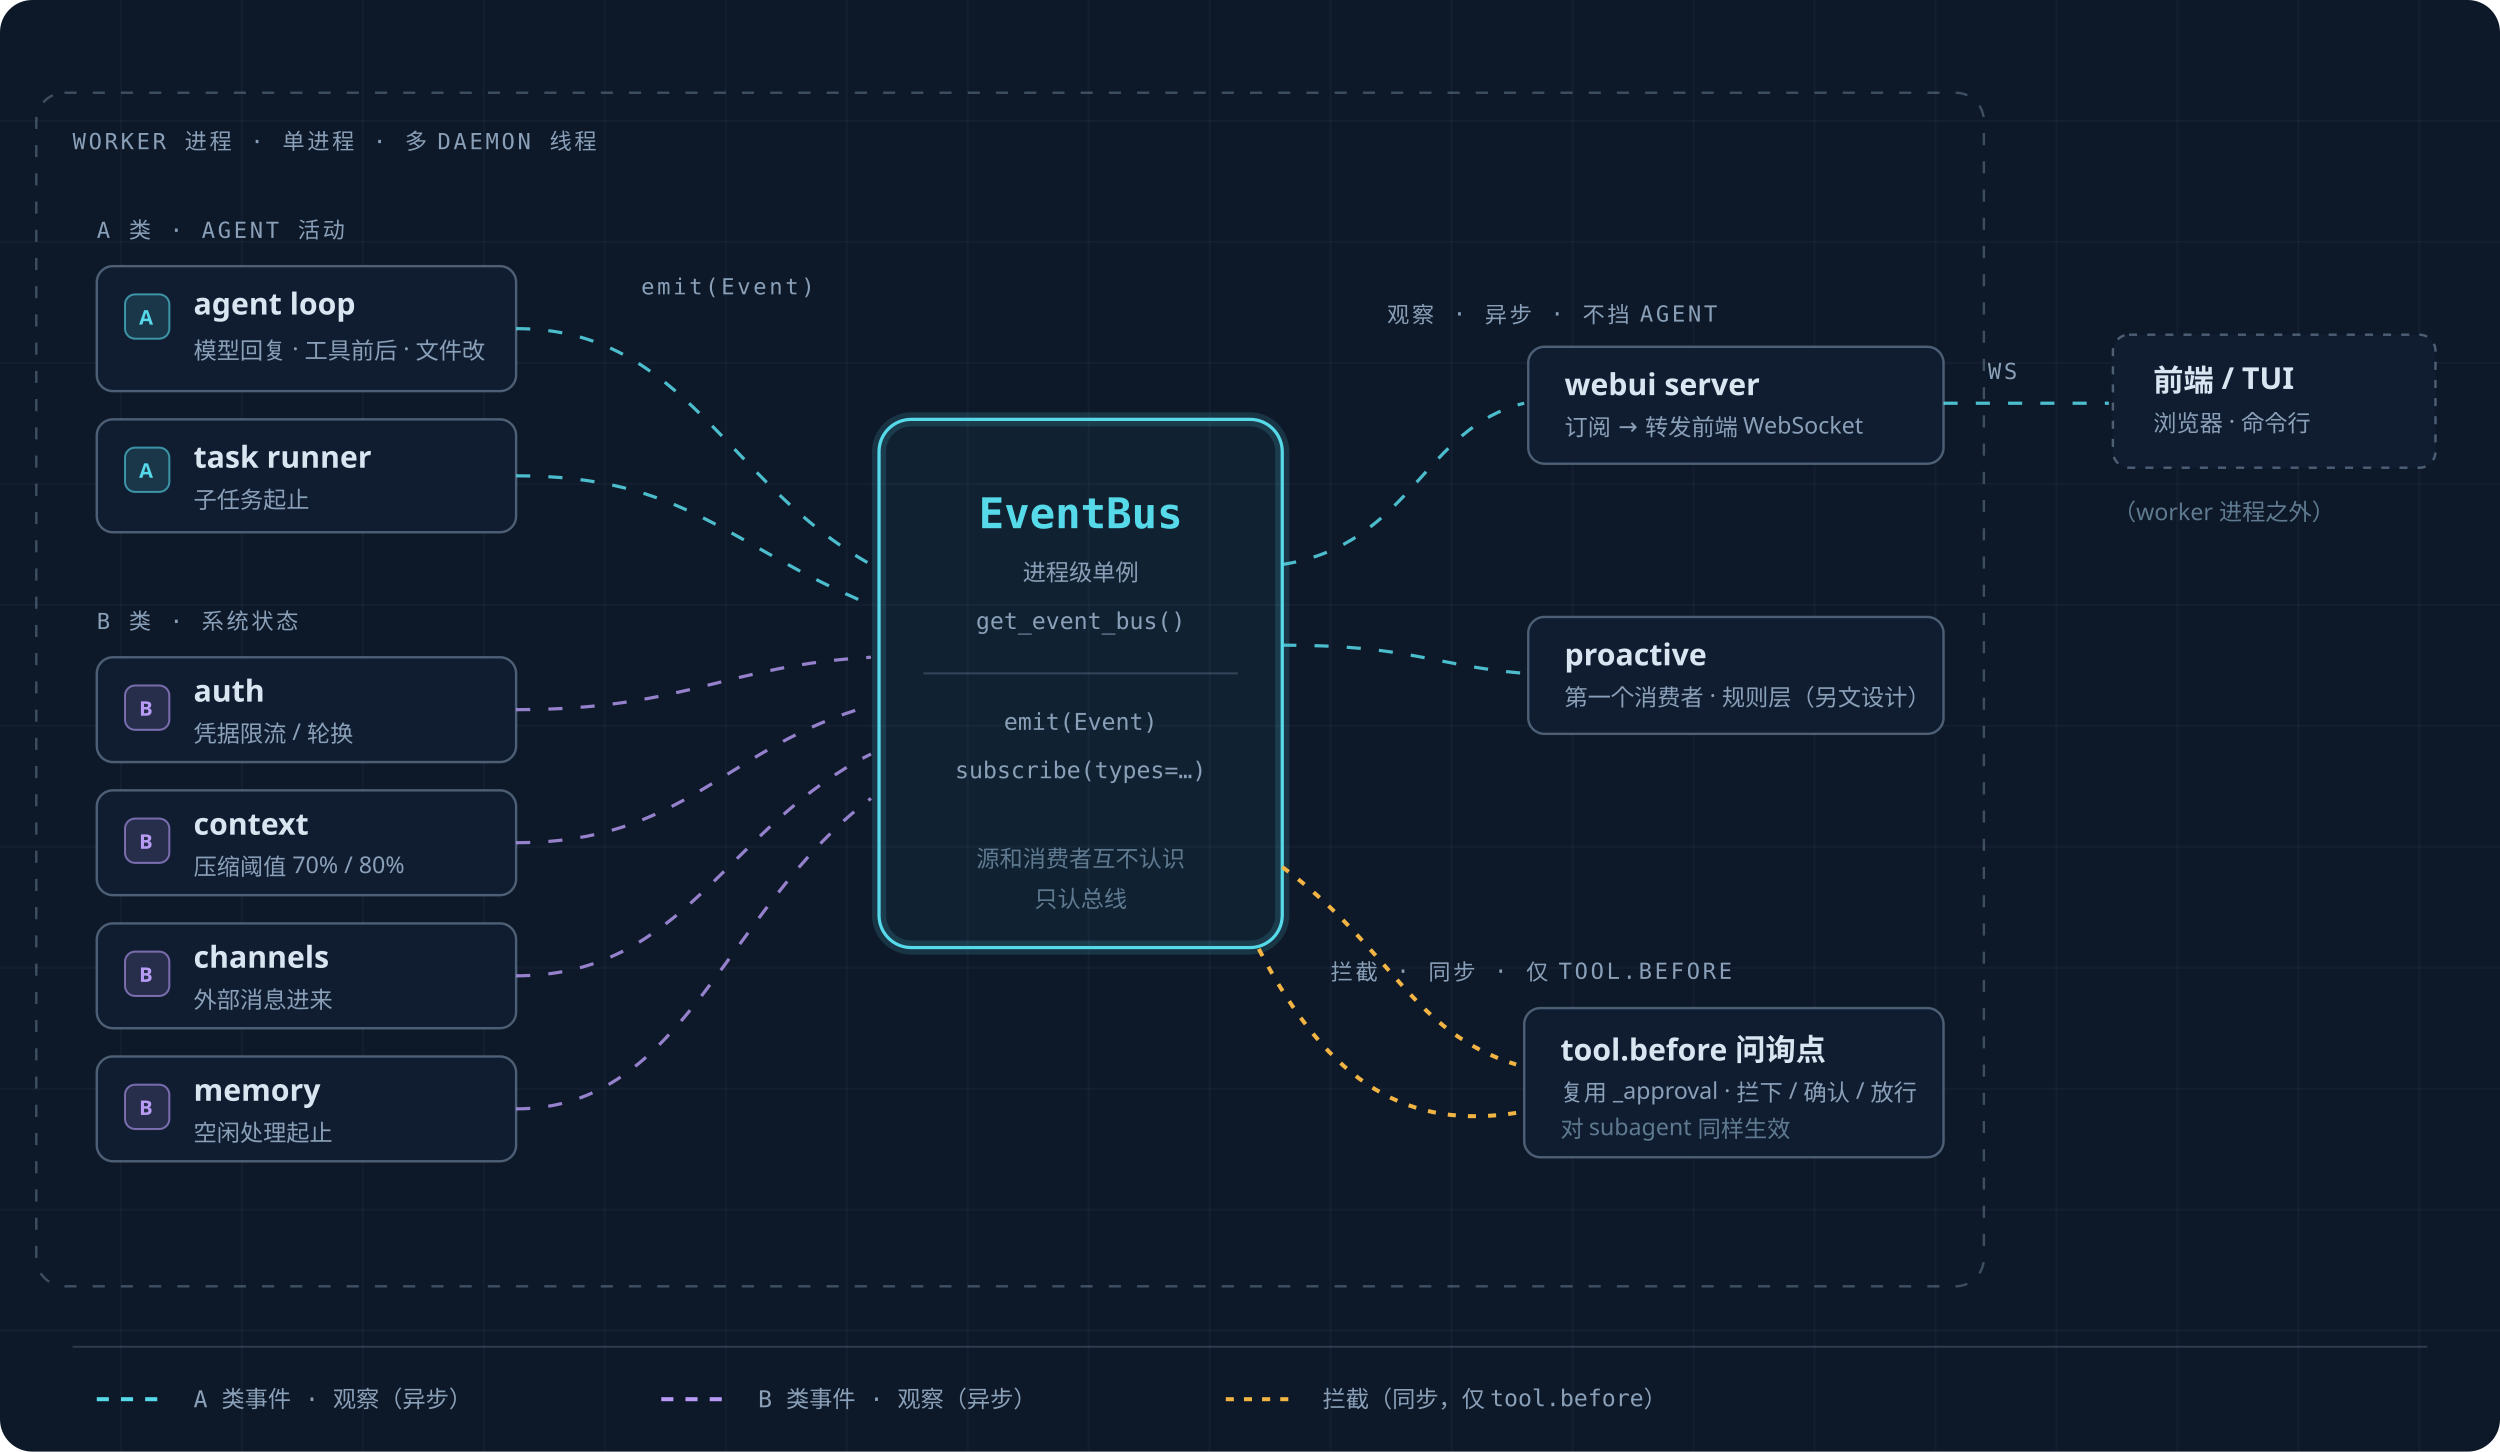
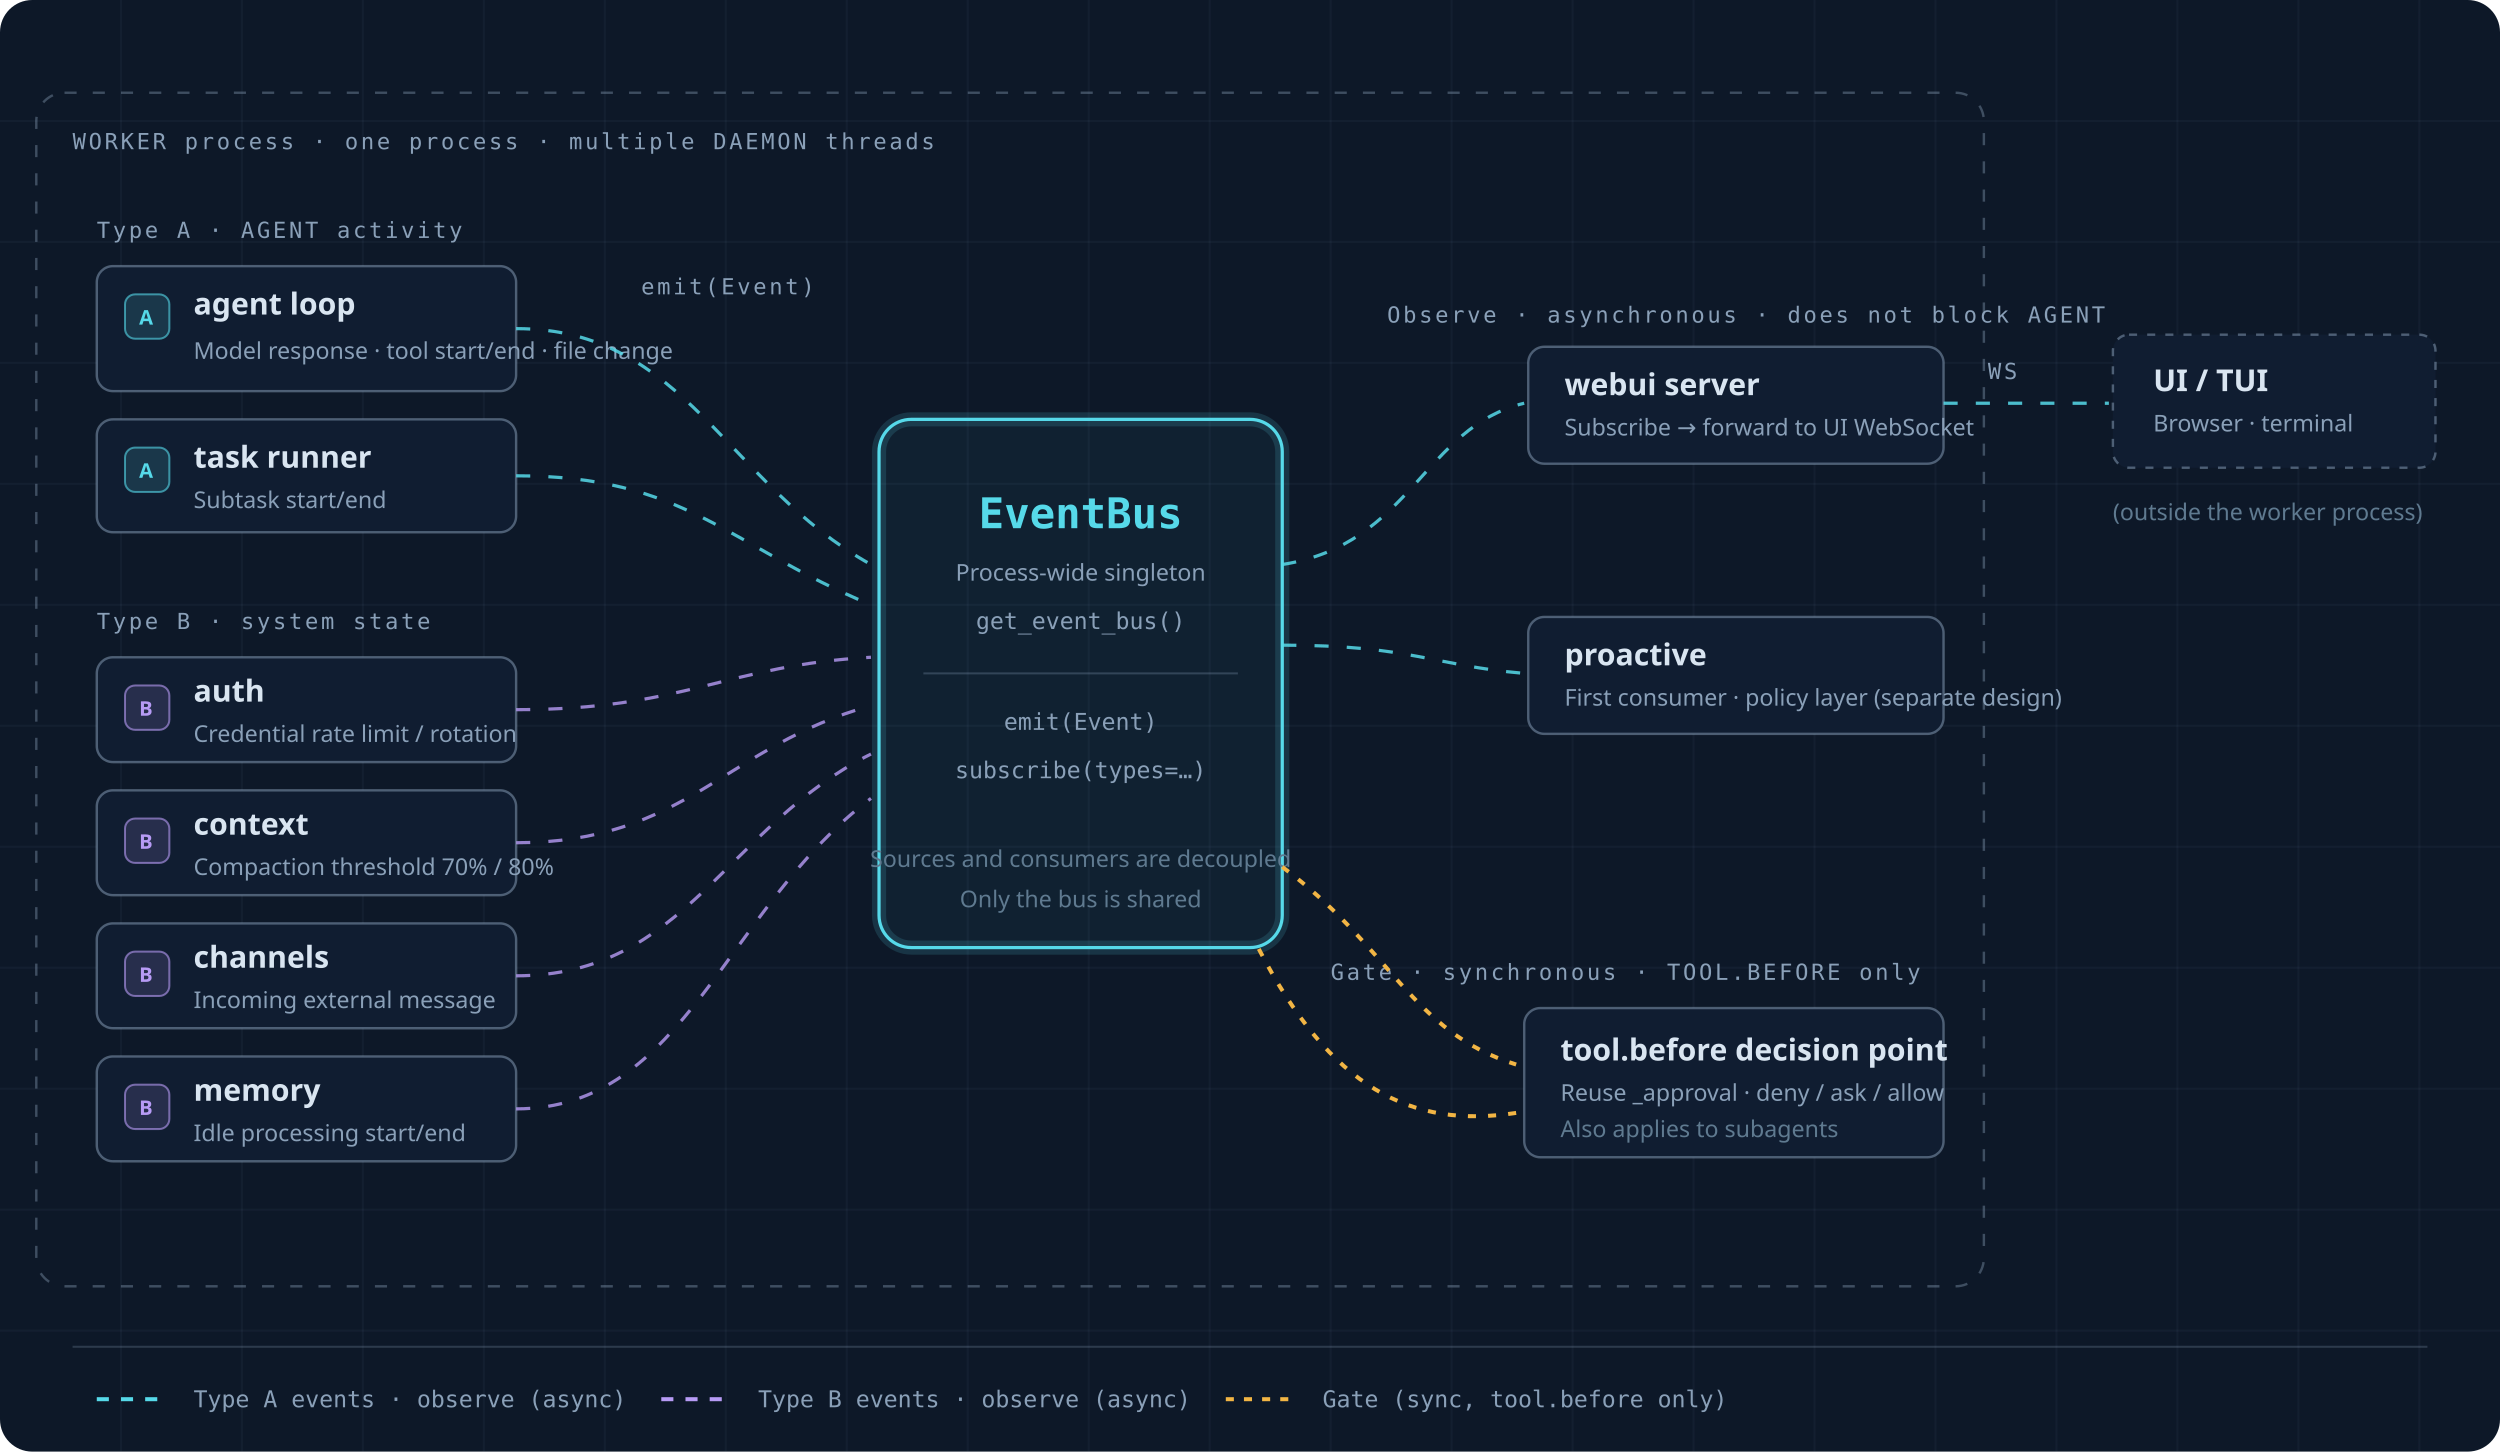
<svg xmlns="http://www.w3.org/2000/svg" viewBox="0 0 1240 720" font-family="'PingFang SC','Hiragino Sans GB','Microsoft YaHei',sans-serif">
  <style>
.mono{font-family:'JetBrains Mono','SF Mono',Menlo,Consolas,monospace}
.box{fill:#101d31;stroke:rgba(154,178,204,.45);stroke-width:1.2}
.bt{fill:#d9e5f1;font-size:15px;font-weight:600}
.bs{fill:#8aa0b8;font-size:11.5px}
.faint{fill:#5f7a90}
.tagA{fill:rgba(86,217,233,.14);stroke:rgba(86,217,233,.6)}
.tagB{fill:rgba(183,155,245,.14);stroke:rgba(183,155,245,.6)}
.tg{font-size:10px;font-weight:700}
.cy{fill:#56d9e9}.vi{fill:#b79bf5}.am{fill:#f2b544}
.lbl{fill:#8aa0b8;font-size:11px;letter-spacing:.12em}
.flowA{fill:none;stroke:#56d9e9;stroke-width:1.6;stroke-dasharray:7 9;animation:f 1.6s linear infinite;opacity:.85}
.flowB{fill:none;stroke:#b79bf5;stroke-width:1.6;stroke-dasharray:7 9;animation:f 1.9s linear infinite;opacity:.8}
.flowI{fill:none;stroke:#f2b544;stroke-width:2;stroke-dasharray:4 6;animation:f .9s linear infinite}
@keyframes f{to{stroke-dashoffset:-16}}
.frame{fill:none;stroke:rgba(154,178,204,.35);stroke-width:1.2;stroke-dasharray:6 8}
</style>
  <rect x="0" y="0" width="1240" height="720" rx="16" fill="#0d1828" />
  <g stroke="rgba(154,178,204,.05)" stroke-width="1">
    <path d="M0 60H1240M0 120H1240M0 180H1240M0 240H1240M0 300H1240M0 360H1240M0 420H1240M0 480H1240M0 540H1240M0 600H1240M0 660H1240" />
    <path d="M60 0V720M120 0V720M180 0V720M240 0V720M300 0V720M360 0V720M420 0V720M480 0V720M540 0V720M600 0V720M660 0V720M720 0V720M780 0V720M840 0V720M900 0V720M960 0V720M1020 0V720M1080 0V720M1140 0V720M1200 0V720" />
  </g>
  <rect class="frame" x="18" y="46" width="966" height="592" rx="14" />
-   <text class="lbl mono" x="36" y="74">WORKER 进程 · 单进程 · 多 DAEMON 线程</text>
-   <text class="lbl mono cy" x="48" y="118">A 类 · AGENT 活动</text>
+   <text class="lbl mono" x="36" y="74">WORKER process · one process · multiple DAEMON threads</text>
+   <text class="lbl mono cy" x="48" y="118">Type A · AGENT activity</text>
  <rect class="box" x="48" y="132" width="208" height="62" rx="8" />
  <rect class="tagA" x="62" y="146" width="22" height="22" rx="5" />
  <text class="tg cy" x="69" y="161">A</text>
  <text class="bt" x="96" y="156">agent loop</text>
-   <text class="bs" x="96" y="178">模型回复 · 工具前后 · 文件改</text>
+   <text class="bs" x="96" y="178">Model response · tool start/end · file change</text>
  <rect class="box" x="48" y="208" width="208" height="56" rx="8" />
  <rect class="tagA" x="62" y="222" width="22" height="22" rx="5" />
  <text class="tg cy" x="69" y="237">A</text>
  <text class="bt" x="96" y="232">task runner</text>
-   <text class="bs" x="96" y="252">子任务起止</text>
-   <text class="lbl mono vi" x="48" y="312">B 类 · 系统状态</text>
+   <text class="bs" x="96" y="252">Subtask start/end</text>
+   <text class="lbl mono vi" x="48" y="312">Type B · system state</text>
  <rect class="box" x="48" y="326" width="208" height="52" rx="8" />
  <rect class="tagB" x="62" y="340" width="22" height="22" rx="5" />
  <text class="tg vi" x="69" y="355">B</text>
  <text class="bt" x="96" y="348">auth</text>
-   <text class="bs" x="96" y="368">凭据限流 / 轮换</text>
+   <text class="bs" x="96" y="368">Credential rate limit / rotation</text>
  <rect class="box" x="48" y="392" width="208" height="52" rx="8" />
  <rect class="tagB" x="62" y="406" width="22" height="22" rx="5" />
  <text class="tg vi" x="69" y="421">B</text>
  <text class="bt" x="96" y="414">context</text>
-   <text class="bs" x="96" y="434">压缩阈值 70% / 80%</text>
+   <text class="bs" x="96" y="434">Compaction threshold 70% / 80%</text>
  <rect class="box" x="48" y="458" width="208" height="52" rx="8" />
  <rect class="tagB" x="62" y="472" width="22" height="22" rx="5" />
  <text class="tg vi" x="69" y="487">B</text>
  <text class="bt" x="96" y="480">channels</text>
-   <text class="bs" x="96" y="500">外部消息进来</text>
+   <text class="bs" x="96" y="500">Incoming external message</text>
  <rect class="box" x="48" y="524" width="208" height="52" rx="8" />
  <rect class="tagB" x="62" y="538" width="22" height="22" rx="5" />
  <text class="tg vi" x="69" y="553">B</text>
  <text class="bt" x="96" y="546">memory</text>
-   <text class="bs" x="96" y="566">空闲处理起止</text>
+   <text class="bs" x="96" y="566">Idle processing start/end</text>
  <path class="flowA" d="M256 163 C 340 163, 360 240, 432 280" />
  <path class="flowA" d="M256 236 C 340 236, 360 270, 432 300" />
  <path class="flowB" d="M256 352 C 340 352, 360 330, 432 326" />
  <path class="flowB" d="M256 418 C 340 418, 360 370, 432 350" />
  <path class="flowB" d="M256 484 C 340 484, 360 410, 432 374" />
  <path class="flowB" d="M256 550 C 340 550, 360 450, 432 396" />
  <text class="lbl mono" x="318" y="146">emit(Event)</text>
  <rect x="436" y="208" width="200" height="262" rx="16" fill="none" stroke="rgba(86,217,233,.25)" stroke-width="7" opacity=".6" />
  <rect x="436" y="208" width="200" height="262" rx="16" fill="rgba(86,217,233,.05)" stroke="#56d9e9" stroke-width="1.6" />
  <text class="mono cy" x="536" y="262" text-anchor="middle" font-size="21" font-weight="600">EventBus</text>
-   <text class="bs" x="536" y="288" text-anchor="middle">进程级单例</text>
+   <text class="bs" x="536" y="288" text-anchor="middle">Process-wide singleton</text>
  <text class="bs mono" x="536" y="312" text-anchor="middle">get_event_bus()</text>
  <line x1="458" y1="334" x2="614" y2="334" stroke="rgba(154,178,204,.25)" />
  <text class="bs mono" x="536" y="362" text-anchor="middle">emit(Event)</text>
  <text class="bs mono" x="536" y="386" text-anchor="middle">subscribe(types=…)</text>
-   <text class="bs faint" x="536" y="430" text-anchor="middle">源和消费者互不认识</text>
-   <text class="bs faint" x="536" y="450" text-anchor="middle">只认总线</text>
-   <text class="lbl mono cy" x="688" y="160">观察 · 异步 · 不挡 AGENT</text>
+   <text class="bs faint" x="536" y="430" text-anchor="middle">Sources and consumers are decoupled</text>
+   <text class="bs faint" x="536" y="450" text-anchor="middle">Only the bus is shared</text>
+   <text class="lbl mono cy" x="688" y="160">Observe · asynchronous · does not block AGENT</text>
  <path class="flowA" d="M636 280 C 700 270, 706 212, 756 200" />
  <path class="flowA" d="M636 320 C 700 320, 710 330, 756 334" />
  <rect class="box" x="758" y="172" width="206" height="58" rx="8" />
  <text class="bt" x="776" y="196">webui server</text>
-   <text class="bs" x="776" y="216">订阅 → 转发前端 WebSocket</text>
+   <text class="bs" x="776" y="216">Subscribe → forward to UI WebSocket</text>
  <rect class="box" x="758" y="306" width="206" height="58" rx="8" stroke="rgba(86,217,233,.55)" />
  <text class="bt" x="776" y="330">proactive</text>
-   <text class="bs" x="776" y="350">第一个消费者 · 规则层（另文设计）</text>
-   <text class="lbl mono am" x="660" y="486">拦截 · 同步 · 仅 TOOL.BEFORE</text>
+   <text class="bs" x="776" y="350">First consumer · policy layer (separate design)</text>
+   <text class="lbl mono am" x="660" y="486">Gate · synchronous · TOOL.BEFORE only</text>
  <path class="flowI" d="M636 430 C 690 470, 700 512, 752 528" />
  <path class="flowI" d="M752 552 C 700 560, 660 540, 624 470" />
  <rect class="box" x="756" y="500" width="208" height="74" rx="8" stroke="rgba(242,181,68,.6)" />
-   <text class="bt" x="774" y="526">tool.before 问询点</text>
-   <text class="bs" x="774" y="546">复用 _approval · 拦下 / 确认 / 放行</text>
-   <text class="bs faint" x="774" y="564">对 subagent 同样生效</text>
+   <text class="bt" x="774" y="526">tool.before decision point</text>
+   <text class="bs" x="774" y="546">Reuse _approval · deny / ask / allow</text>
+   <text class="bs faint" x="774" y="564">Also applies to subagents</text>
  <path class="flowA" d="M964 200 C 1010 200, 1020 200, 1046 200" />
  <text class="lbl mono" x="986" y="188">WS</text>
  <rect class="box" x="1048" y="166" width="160" height="66" rx="8" stroke-dasharray="4 5" />
-   <text class="bt" x="1068" y="194">前端 / TUI</text>
-   <text class="bs" x="1068" y="214">浏览器 · 命令行</text>
-   <text class="bs faint" x="1048" y="258" font-size="10.5">（worker 进程之外）</text>
+   <text class="bt" x="1068" y="194">UI / TUI</text>
+   <text class="bs" x="1068" y="214">Browser · terminal</text>
+   <text class="bs faint" x="1048" y="258" font-size="10.5">(outside the worker process)</text>
  <line x1="36" y1="668" x2="1204" y2="668" stroke="rgba(154,178,204,.22)" />
  <line x1="48" y1="694" x2="84" y2="694" stroke="#56d9e9" stroke-width="2" stroke-dasharray="6 6" />
-   <text class="bs mono" x="96" y="698">A 类事件 · 观察（异步）</text>
+   <text class="bs mono" x="96" y="698">Type A events · observe (async)</text>
  <line x1="328" y1="694" x2="364" y2="694" stroke="#b79bf5" stroke-width="2" stroke-dasharray="6 6" />
-   <text class="bs mono" x="376" y="698">B 类事件 · 观察（异步）</text>
+   <text class="bs mono" x="376" y="698">Type B events · observe (async)</text>
  <line x1="608" y1="694" x2="644" y2="694" stroke="#f2b544" stroke-width="2" stroke-dasharray="4 5" />
-   <text class="bs mono" x="656" y="698">拦截（同步，仅 tool.before）</text>
+   <text class="bs mono" x="656" y="698">Gate (sync, tool.before only)</text>
</svg>
